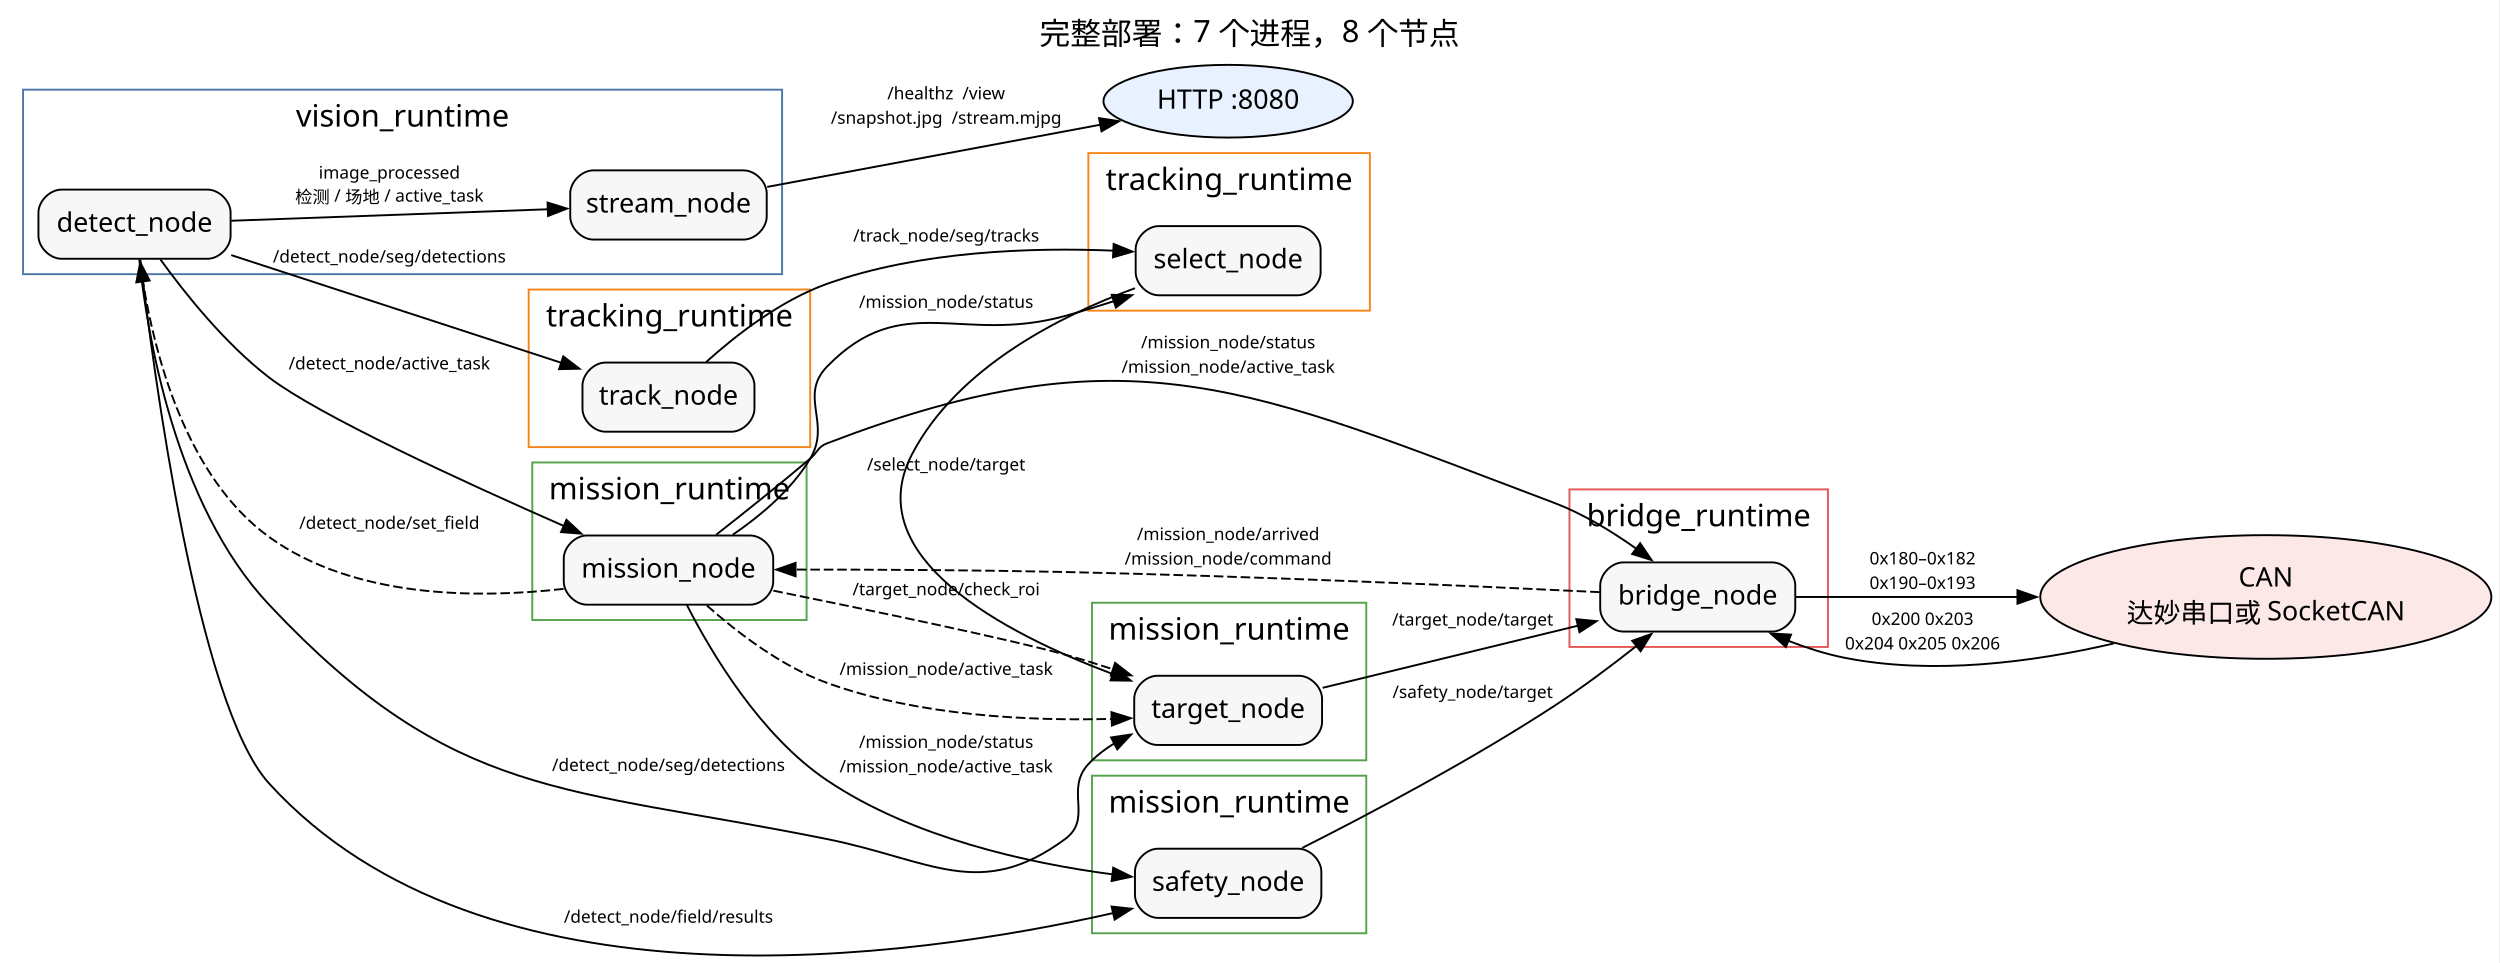
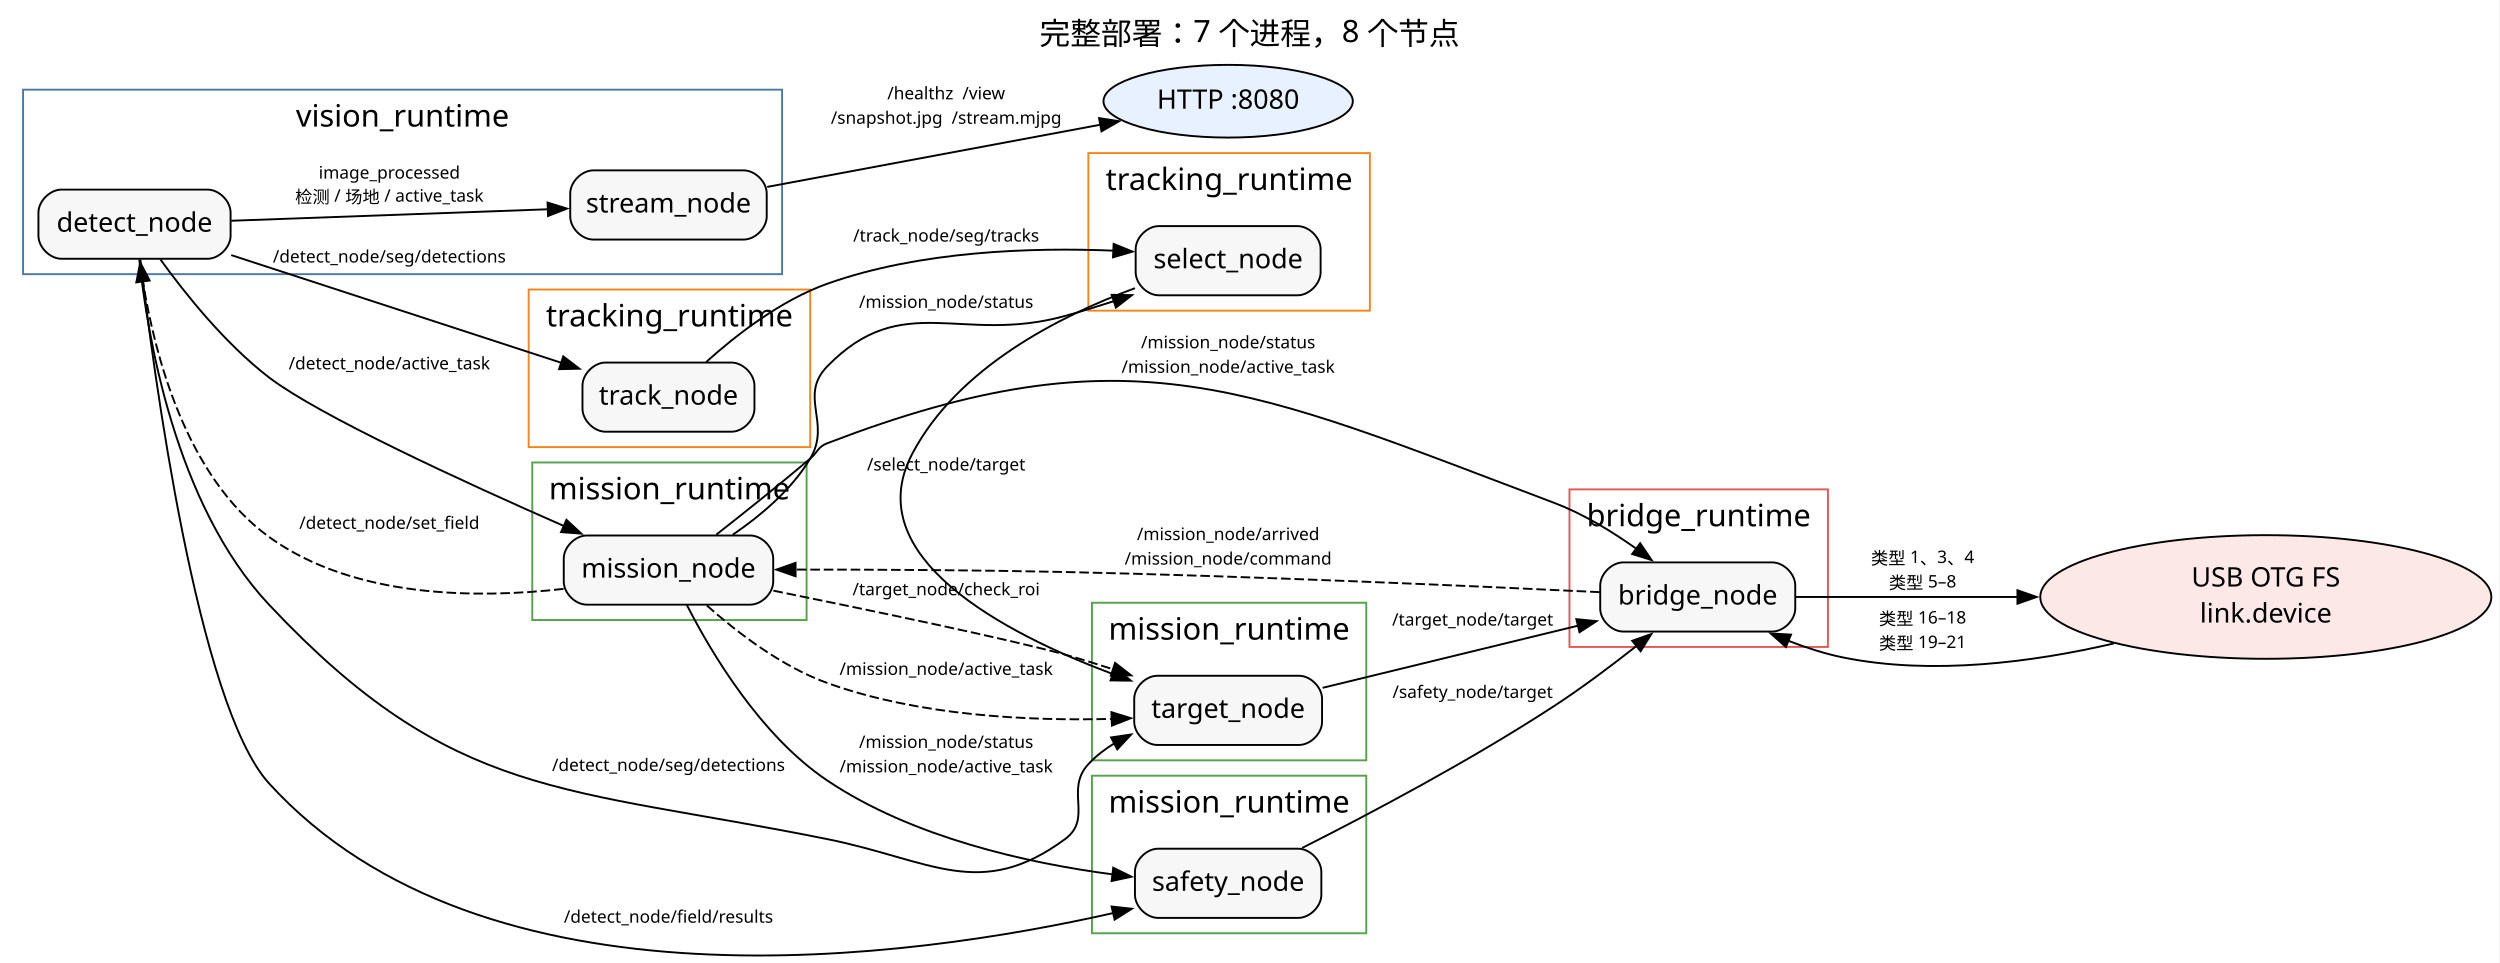
<svg xmlns="http://www.w3.org/2000/svg" width="1301pt" height="501pt" viewBox="0.00 0.00 1301.00 501.00">
  <g id="graph0" class="graph" transform="scale(1 1) rotate(0) translate(4 497.5)">
    <polygon fill="white" stroke="none" points="-4,4 -4,-497.5 1296.51,-497.5 1296.51,4 -4,4" />
    <text xml:space="preserve" text-anchor="middle" x="646.26" y="-474.3" font-family="Microsoft YaHei" font-size="16.00">完整部署：7 个进程，8 个节点</text>
    <g id="clust1" class="cluster">
      <polygon fill="none" stroke="#4c78a8" points="8,-354.83 8,-450.83 403,-450.83 403,-354.83 8,-354.83" />
      <text xml:space="preserve" text-anchor="middle" x="205.5" y="-431.63" font-family="Microsoft YaHei" font-size="16.00">vision_runtime</text>
    </g>
    <g id="clust2" class="cluster">
      <polygon fill="none" stroke="#f58518" points="271.12,-264.83 271.12,-346.83 417.62,-346.83 417.62,-264.83 271.12,-264.83" />
      <text xml:space="preserve" text-anchor="middle" x="344.38" y="-327.63" font-family="Microsoft YaHei" font-size="16.00">tracking_runtime</text>
    </g>
    <g id="clust3" class="cluster">
      <polygon fill="none" stroke="#f58518" points="562.38,-335.83 562.38,-417.83 708.88,-417.83 708.88,-335.83 562.38,-335.83" />
      <text xml:space="preserve" text-anchor="middle" x="635.63" y="-398.63" font-family="Microsoft YaHei" font-size="16.00">tracking_runtime</text>
    </g>
    <g id="clust4" class="cluster">
      <polygon fill="none" stroke="#54a24b" points="273,-174.83 273,-256.83 415.75,-256.83 415.75,-174.83 273,-174.83" />
      <text xml:space="preserve" text-anchor="middle" x="344.38" y="-237.63" font-family="Microsoft YaHei" font-size="16.00">mission_runtime</text>
    </g>
    <g id="clust5" class="cluster">
      <polygon fill="none" stroke="#54a24b" points="564.25,-101.83 564.25,-183.83 707,-183.83 707,-101.83 564.25,-101.83" />
      <text xml:space="preserve" text-anchor="middle" x="635.63" y="-164.63" font-family="Microsoft YaHei" font-size="16.00">mission_runtime</text>
    </g>
    <g id="clust6" class="cluster">
      <polygon fill="none" stroke="#54a24b" points="564.25,-11.83 564.25,-93.83 707,-93.83 707,-11.83 564.25,-11.83" />
      <text xml:space="preserve" text-anchor="middle" x="635.63" y="-74.63" font-family="Microsoft YaHei" font-size="16.00">mission_runtime</text>
    </g>
    <g id="clust7" class="cluster">
      <polygon fill="none" stroke="#e45756" points="812.75,-160.83 812.75,-242.83 947.25,-242.83 947.25,-160.83 812.75,-160.83" />
      <text xml:space="preserve" text-anchor="middle" x="880" y="-223.63" font-family="Microsoft YaHei" font-size="16.00">bridge_runtime</text>
    </g>
    <g id="node1" class="node">
      <path fill="#f7f7f7" stroke="black" d="M104,-398.83C104,-398.83 28,-398.83 28,-398.83 22,-398.83 16,-392.83 16,-386.83 16,-386.83 16,-374.83 16,-374.83 16,-368.83 22,-362.83 28,-362.83 28,-362.83 104,-362.83 104,-362.83 110,-362.83 116,-368.83 116,-374.83 116,-374.83 116,-386.83 116,-386.83 116,-392.83 110,-398.83 104,-398.83" />
      <text xml:space="preserve" text-anchor="middle" x="66" y="-376.91" font-family="Microsoft YaHei" font-size="14.00">detect_node</text>
    </g>
    <g id="node2" class="node">
      <path fill="#f7f7f7" stroke="black" d="M383,-408.83C383,-408.83 304.75,-408.83 304.75,-408.83 298.75,-408.83 292.75,-402.83 292.75,-396.83 292.75,-396.83 292.75,-384.83 292.75,-384.83 292.75,-378.83 298.75,-372.83 304.75,-372.83 304.75,-372.83 383,-372.83 383,-372.83 389,-372.83 395,-378.83 395,-384.83 395,-384.83 395,-396.83 395,-396.83 395,-402.83 389,-408.83 383,-408.83" />
      <text xml:space="preserve" text-anchor="middle" x="343.88" y="-386.91" font-family="Microsoft YaHei" font-size="14.00">stream_node</text>
    </g>
    <g id="edge4" class="edge">
      <path fill="none" stroke="black" d="M116.32,-382.62C162.48,-384.29 231.58,-386.8 281.33,-388.6" />
      <polygon fill="black" stroke="black" points="280.95,-392.09 291.07,-388.95 281.2,-385.09 280.95,-392.09" />
      <text xml:space="preserve" text-anchor="middle" x="198.62" y="-404.55" font-family="Microsoft YaHei" font-size="9.00">image_processed</text>
      <text xml:space="preserve" text-anchor="middle" x="198.62" y="-391.8" font-family="Microsoft YaHei" font-size="9.00">检测 / 场地 / active_task</text>
    </g>
    <g id="node3" class="node">
      <path fill="#f7f7f7" stroke="black" d="M376.62,-308.83C376.62,-308.83 311.12,-308.83 311.12,-308.83 305.12,-308.83 299.12,-302.83 299.12,-296.83 299.12,-296.83 299.12,-284.83 299.12,-284.83 299.12,-278.83 305.12,-272.83 311.12,-272.83 311.12,-272.83 376.62,-272.83 376.62,-272.83 382.62,-272.83 388.62,-278.83 388.62,-284.83 388.62,-284.83 388.62,-296.83 388.62,-296.83 388.62,-302.83 382.62,-308.83 376.62,-308.83" />
      <text xml:space="preserve" text-anchor="middle" x="343.88" y="-286.91" font-family="Microsoft YaHei" font-size="14.00">track_node</text>
    </g>
    <g id="edge1" class="edge">
      <path fill="none" stroke="black" d="M116.32,-364.74C164.59,-348.99 237.96,-325.06 288.04,-308.72" />
      <polygon fill="black" stroke="black" points="289.12,-312.05 297.54,-305.62 286.95,-305.39 289.12,-312.05" />
      <text xml:space="preserve" text-anchor="middle" x="198.62" y="-360.89" font-family="Microsoft YaHei" font-size="9.00">/detect_node/seg/detections</text>
    </g>
    <g id="node5" class="node">
      <path fill="#f7f7f7" stroke="black" d="M386.38,-218.83C386.38,-218.83 301.38,-218.83 301.38,-218.83 295.38,-218.83 289.38,-212.83 289.38,-206.83 289.38,-206.83 289.38,-194.83 289.38,-194.83 289.38,-188.83 295.38,-182.83 301.38,-182.83 301.38,-182.83 386.38,-182.83 386.38,-182.83 392.38,-182.83 398.38,-188.83 398.38,-194.83 398.38,-194.83 398.38,-206.83 398.38,-206.83 398.38,-212.83 392.38,-218.83 386.38,-218.83" />
      <text xml:space="preserve" text-anchor="middle" x="343.88" y="-196.91" font-family="Microsoft YaHei" font-size="14.00">mission_node</text>
    </g>
    <g id="edge5" class="edge">
      <path fill="none" stroke="black" d="M79.5,-362.46C92.14,-344.94 113.05,-318.69 136,-301.08 161.55,-281.48 237.1,-246.75 289.46,-223.76" />
      <polygon fill="black" stroke="black" points="290.78,-227 298.54,-219.79 287.97,-220.59 290.78,-227" />
      <text xml:space="preserve" text-anchor="middle" x="198.62" y="-305.28" font-family="Microsoft YaHei" font-size="9.00">/detect_node/active_task</text>
    </g>
    <g id="node6" class="node">
      <path fill="#f7f7f7" stroke="black" d="M672,-145.83C672,-145.83 598.25,-145.83 598.25,-145.83 592.25,-145.83 586.25,-139.83 586.25,-133.83 586.25,-133.83 586.25,-121.83 586.25,-121.83 586.25,-115.83 592.25,-109.83 598.25,-109.83 598.25,-109.83 672,-109.83 672,-109.83 678,-109.83 684,-115.83 684,-121.83 684,-121.83 684,-133.83 684,-133.83 684,-139.83 678,-145.83 672,-145.83" />
      <text xml:space="preserve" text-anchor="middle" x="635.13" y="-123.91" font-family="Microsoft YaHei" font-size="14.00">target_node</text>
    </g>
    <g id="edge2" class="edge">
      <path fill="none" stroke="black" d="M68.48,-362.46C72.51,-324.17 86.89,-235.09 136,-182.83 231.89,-80.78 289.22,-88.49 426.5,-60.83 480.42,-49.97 505.96,-28.22 550.25,-60.83 564.87,-71.59 550,-86.55 562.38,-99.83 566.32,-104.06 570.98,-107.66 576,-110.73" />
      <polygon fill="black" stroke="black" points="574.19,-113.73 584.67,-115.28 577.44,-107.53 574.19,-113.73" />
      <text xml:space="preserve" text-anchor="middle" x="343.88" y="-96.28" font-family="Microsoft YaHei" font-size="9.00">/detect_node/seg/detections</text>
    </g>
    <g id="node7" class="node">
      <path fill="#f7f7f7" stroke="black" d="M671.63,-55.83C671.63,-55.83 598.63,-55.83 598.63,-55.83 592.63,-55.83 586.63,-49.83 586.63,-43.83 586.63,-43.83 586.63,-31.83 586.63,-31.83 586.63,-25.83 592.63,-19.83 598.63,-19.83 598.63,-19.83 671.63,-19.83 671.63,-19.83 677.63,-19.83 683.63,-25.83 683.63,-31.83 683.63,-31.83 683.63,-43.83 683.63,-43.83 683.63,-49.83 677.63,-55.83 671.63,-55.83" />
      <text xml:space="preserve" text-anchor="middle" x="635.13" y="-33.91" font-family="Microsoft YaHei" font-size="14.00">safety_node</text>
    </g>
    <g id="edge3" class="edge">
      <path fill="none" stroke="black" d="M69.04,-362.42C75.73,-305.02 98.77,-130.72 136,-89.83 247.69,32.84 469.59,1.54 575.38,-22.36" />
      <polygon fill="black" stroke="black" points="574.47,-25.74 585,-24.59 576.05,-18.92 574.47,-25.74" />
      <text xml:space="preserve" text-anchor="middle" x="343.88" y="-17.32" font-family="Microsoft YaHei" font-size="9.00">/detect_node/field/results</text>
    </g>
    <g id="node9" class="node">
      <ellipse fill="#e8f1ff" stroke="black" cx="635.13" cy="-444.83" rx="64.88" ry="18.92" />
      <text xml:space="preserve" text-anchor="middle" x="635.13" y="-440.91" font-family="Microsoft YaHei" font-size="14.00">HTTP :8080</text>
    </g>
    <g id="edge17" class="edge">
      <path fill="none" stroke="black" d="M395.26,-400.24C443.36,-409.22 516.1,-422.8 568.67,-432.61" />
      <polygon fill="black" stroke="black" points="567.94,-436.03 578.41,-434.43 569.23,-429.15 567.94,-436.03" />
      <text xml:space="preserve" text-anchor="middle" x="488.38" y="-445.82" font-family="Microsoft YaHei" font-size="9.00">/healthz  /view</text>
      <text xml:space="preserve" text-anchor="middle" x="488.38" y="-433.07" font-family="Microsoft YaHei" font-size="9.00">/snapshot.jpg  /stream.mjpg</text>
    </g>
    <g id="node4" class="node">
      <path fill="#f7f7f7" stroke="black" d="M671.25,-379.83C671.25,-379.83 599,-379.83 599,-379.83 593,-379.83 587,-373.83 587,-367.83 587,-367.83 587,-355.83 587,-355.83 587,-349.83 593,-343.83 599,-343.83 599,-343.83 671.25,-343.83 671.25,-343.83 677.25,-343.83 683.25,-349.83 683.25,-355.83 683.25,-355.83 683.25,-367.83 683.25,-367.83 683.25,-373.83 677.25,-379.83 671.25,-379.83" />
      <text xml:space="preserve" text-anchor="middle" x="635.13" y="-357.91" font-family="Microsoft YaHei" font-size="14.00">select_node</text>
    </g>
    <g id="edge7" class="edge">
      <path fill="none" stroke="black" d="M363.5,-309.12C378.96,-323.04 402.28,-341.22 426.5,-349.83 474.64,-366.96 533.01,-368.82 575.59,-367.05" />
      <polygon fill="black" stroke="black" points="575.55,-370.56 585.37,-366.56 575.2,-363.57 575.55,-370.56" />
      <text xml:space="preserve" text-anchor="middle" x="488.38" y="-371.78" font-family="Microsoft YaHei" font-size="9.00">/track_node/seg/tracks</text>
    </g>
    <g id="edge8" class="edge">
      <path fill="none" stroke="black" d="M586.65,-347.53C547.11,-332.95 494.1,-305.99 470.67,-261.21 442.79,-207.93 517.67,-168.28 575.39,-146.6" />
      <polygon fill="black" stroke="black" points="576.31,-149.99 584.51,-143.28 573.92,-143.41 576.31,-149.99" />
      <text xml:space="preserve" text-anchor="middle" x="488.38" y="-252.66" font-family="Microsoft YaHei" font-size="9.00">/select_node/target</text>
    </g>
    <g id="edge6" class="edge">
      <path fill="none" stroke="black" stroke-dasharray="5,2" d="M289.27,-191.05C244.14,-185.9 180.09,-186.17 136,-218.08 92.7,-249.42 76.38,-313.44 70.37,-351.17" />
      <polygon fill="black" stroke="black" points="66.93,-350.53 68.98,-360.92 73.86,-351.52 66.93,-350.53" />
      <text xml:space="preserve" text-anchor="middle" x="198.62" y="-222.28" font-family="Microsoft YaHei" font-size="9.00">/detect_node/set_field</text>
    </g>
    <g id="edge9" class="edge">
      <path fill="none" stroke="black" d="M377.33,-219.23C391.87,-229.12 407.9,-242.62 417.62,-258.83 428.78,-277.44 411.36,-291.29 426.5,-306.83 465.73,-347.1 496.06,-318.1 550.25,-333.08 558.6,-335.39 567.32,-338.07 575.86,-340.85" />
      <polygon fill="black" stroke="black" points="574.51,-344.08 585.1,-343.92 576.72,-337.44 574.51,-344.08" />
      <text xml:space="preserve" text-anchor="middle" x="488.38" y="-337.28" font-family="Microsoft YaHei" font-size="9.00">/mission_node/status</text>
    </g>
    <g id="edge10" class="edge">
      <path fill="none" stroke="black" stroke-dasharray="5,2" d="M363.85,-182.4C379.34,-168.62 402.52,-150.73 426.5,-142.08 474.29,-124.84 532.22,-122.24 574.73,-123.4" />
      <polygon fill="black" stroke="black" points="574.38,-126.89 584.5,-123.75 574.64,-119.89 574.38,-126.89" />
      <text xml:space="preserve" text-anchor="middle" x="488.38" y="-146.28" font-family="Microsoft YaHei" font-size="9.00">/mission_node/active_task</text>
    </g>
    <g id="edge11" class="edge">
      <path fill="none" stroke="black" stroke-dasharray="5,2" d="M398.48,-190.12C449.41,-179.8 522.24,-164.64 550.25,-156.83 558.4,-154.56 566.92,-151.92 575.27,-149.19" />
      <polygon fill="black" stroke="black" points="576.29,-152.54 584.66,-146.04 574.07,-145.9 576.29,-152.54" />
      <text xml:space="preserve" text-anchor="middle" x="488.38" y="-187.73" font-family="Microsoft YaHei" font-size="9.00">/target_node/check_roi</text>
    </g>
    <g id="edge12" class="edge">
      <path fill="none" stroke="black" d="M353.44,-182.67C365.97,-158.11 391.65,-114.72 426.5,-91.33 470.9,-61.52 530.85,-48.32 574.92,-42.48" />
      <polygon fill="black" stroke="black" points="575.33,-45.95 584.83,-41.26 574.48,-39.01 575.33,-45.95" />
      <text xml:space="preserve" text-anchor="middle" x="488.38" y="-108.28" font-family="Microsoft YaHei" font-size="9.00">/mission_node/status</text>
      <text xml:space="preserve" text-anchor="middle" x="488.38" y="-95.53" font-family="Microsoft YaHei" font-size="9.00">/mission_node/active_task</text>
    </g>
    <g id="node8" class="node">
      <path fill="#f7f7f7" stroke="black" d="M918.25,-204.83C918.25,-204.83 840.75,-204.83 840.75,-204.83 834.75,-204.83 828.75,-198.83 828.75,-192.83 828.75,-192.83 828.75,-180.83 828.75,-180.83 828.75,-174.83 834.75,-168.83 840.75,-168.83 840.75,-168.83 918.25,-168.83 918.25,-168.83 924.25,-168.83 930.25,-174.83 930.25,-180.83 930.25,-180.83 930.25,-192.83 930.25,-192.83 930.25,-198.83 924.25,-204.83 918.25,-204.83" />
      <text xml:space="preserve" text-anchor="middle" x="879.5" y="-182.91" font-family="Microsoft YaHei" font-size="14.00">bridge_node</text>
    </g>
    <g id="edge15" class="edge">
      <path fill="none" stroke="black" d="M368.76,-219.28C383.1,-230.5 401.61,-245.25 417.62,-258.83 421.68,-262.27 421.54,-264.93 426.5,-266.83 583.96,-327.32 646.93,-295.35 804.75,-235.83 819.88,-230.13 835.03,-220.84 847.63,-211.87" />
      <polygon fill="black" stroke="black" points="849.55,-214.8 855.5,-206.04 845.38,-209.18 849.55,-214.8" />
      <text xml:space="preserve" text-anchor="middle" x="635.13" y="-316.25" font-family="Microsoft YaHei" font-size="9.00">/mission_node/status</text>
      <text xml:space="preserve" text-anchor="middle" x="635.13" y="-303.5" font-family="Microsoft YaHei" font-size="9.00">/mission_node/active_task</text>
    </g>
    <g id="edge13" class="edge">
      <path fill="none" stroke="black" d="M684.3,-139.56C722.49,-148.85 776.11,-161.91 817.33,-171.94" />
      <polygon fill="black" stroke="black" points="816.32,-175.3 826.86,-174.26 817.98,-168.49 816.32,-175.3" />
      <text xml:space="preserve" text-anchor="middle" x="762.38" y="-171.95" font-family="Microsoft YaHei" font-size="9.00">/target_node/target</text>
    </g>
    <g id="edge14" class="edge">
      <path fill="none" stroke="black" d="M673.6,-56.21C708.42,-73.78 761.3,-101.72 804.75,-130.08 819.34,-139.6 834.73,-151.17 847.65,-161.37" />
      <polygon fill="black" stroke="black" points="845.39,-164.05 855.39,-167.57 849.77,-158.59 845.39,-164.05" />
      <text xml:space="preserve" text-anchor="middle" x="762.38" y="-134.28" font-family="Microsoft YaHei" font-size="9.00">/safety_node/target</text>
    </g>
    <g id="edge16" class="edge">
      <path fill="none" stroke="black" stroke-dasharray="5,2" d="M828.47,-189.35C764.12,-192.47 648.89,-197.64 550.25,-199.83 503.27,-200.87 450.22,-201.11 409.82,-201.09" />
      <polygon fill="black" stroke="black" points="410.02,-197.59 400.02,-201.08 410.01,-204.59 410.02,-197.59" />
      <text xml:space="preserve" text-anchor="middle" x="635.13" y="-216.43" font-family="Microsoft YaHei" font-size="9.00">/mission_node/arrived</text>
      <text xml:space="preserve" text-anchor="middle" x="635.13" y="-203.68" font-family="Microsoft YaHei" font-size="9.00">/mission_node/command</text>
    </g>
    <g id="node10" class="node">
      <ellipse fill="#fde8e8" stroke="black" cx="1175.13" cy="-186.83" rx="117.38" ry="32.17" />
-       <text xml:space="preserve" text-anchor="middle" x="1175.13" y="-192.28" font-family="Microsoft YaHei" font-size="14.00">CAN</text>
-       <text xml:space="preserve" text-anchor="middle" x="1175.13" y="-173.53" font-family="Microsoft YaHei" font-size="14.00">达妙串口或 SocketCAN</text>
+       <text xml:space="preserve" text-anchor="middle" x="1175.13" y="-192.28" font-family="Microsoft YaHei" font-size="14.00">USB OTG FS</text>
+       <text xml:space="preserve" text-anchor="middle" x="1175.13" y="-173.53" font-family="Microsoft YaHei" font-size="14.00">link.device</text>
    </g>
    <g id="edge18" class="edge">
      <path fill="none" stroke="black" d="M930.65,-186.83C962.46,-186.83 1005.18,-186.83 1045.95,-186.83" />
      <polygon fill="black" stroke="black" points="1045.88,-190.33 1055.88,-186.83 1045.88,-183.33 1045.88,-190.33" />
-       <text xml:space="preserve" text-anchor="middle" x="996.5" y="-203.78" font-family="Microsoft YaHei" font-size="9.00">0x180–0x182</text>
-       <text xml:space="preserve" text-anchor="middle" x="996.5" y="-191.03" font-family="Microsoft YaHei" font-size="9.00">0x190–0x193</text>
+       <text xml:space="preserve" text-anchor="middle" x="996.5" y="-203.78" font-family="Microsoft YaHei" font-size="9.00">类型 1、3、4</text>
+       <text xml:space="preserve" text-anchor="middle" x="996.5" y="-191.03" font-family="Microsoft YaHei" font-size="9.00">类型 5–8</text>
    </g>
    <g id="edge19" class="edge">
      <path fill="none" stroke="black" d="M1096.02,-162.64C1054.09,-152.91 1001.63,-145.96 955.25,-155.33 945.73,-157.26 935.91,-160.43 926.64,-164.04" />
      <polygon fill="black" stroke="black" points="925.36,-160.79 917.47,-167.85 928.05,-167.25 925.36,-160.79" />
-       <text xml:space="preserve" text-anchor="middle" x="996.5" y="-172.28" font-family="Microsoft YaHei" font-size="9.00">0x200 0x203</text>
-       <text xml:space="preserve" text-anchor="middle" x="996.5" y="-159.53" font-family="Microsoft YaHei" font-size="9.00">0x204 0x205 0x206</text>
+       <text xml:space="preserve" text-anchor="middle" x="996.5" y="-172.28" font-family="Microsoft YaHei" font-size="9.00">类型 16–18</text>
+       <text xml:space="preserve" text-anchor="middle" x="996.5" y="-159.53" font-family="Microsoft YaHei" font-size="9.00">类型 19–21</text>
    </g>
  </g>
</svg>
